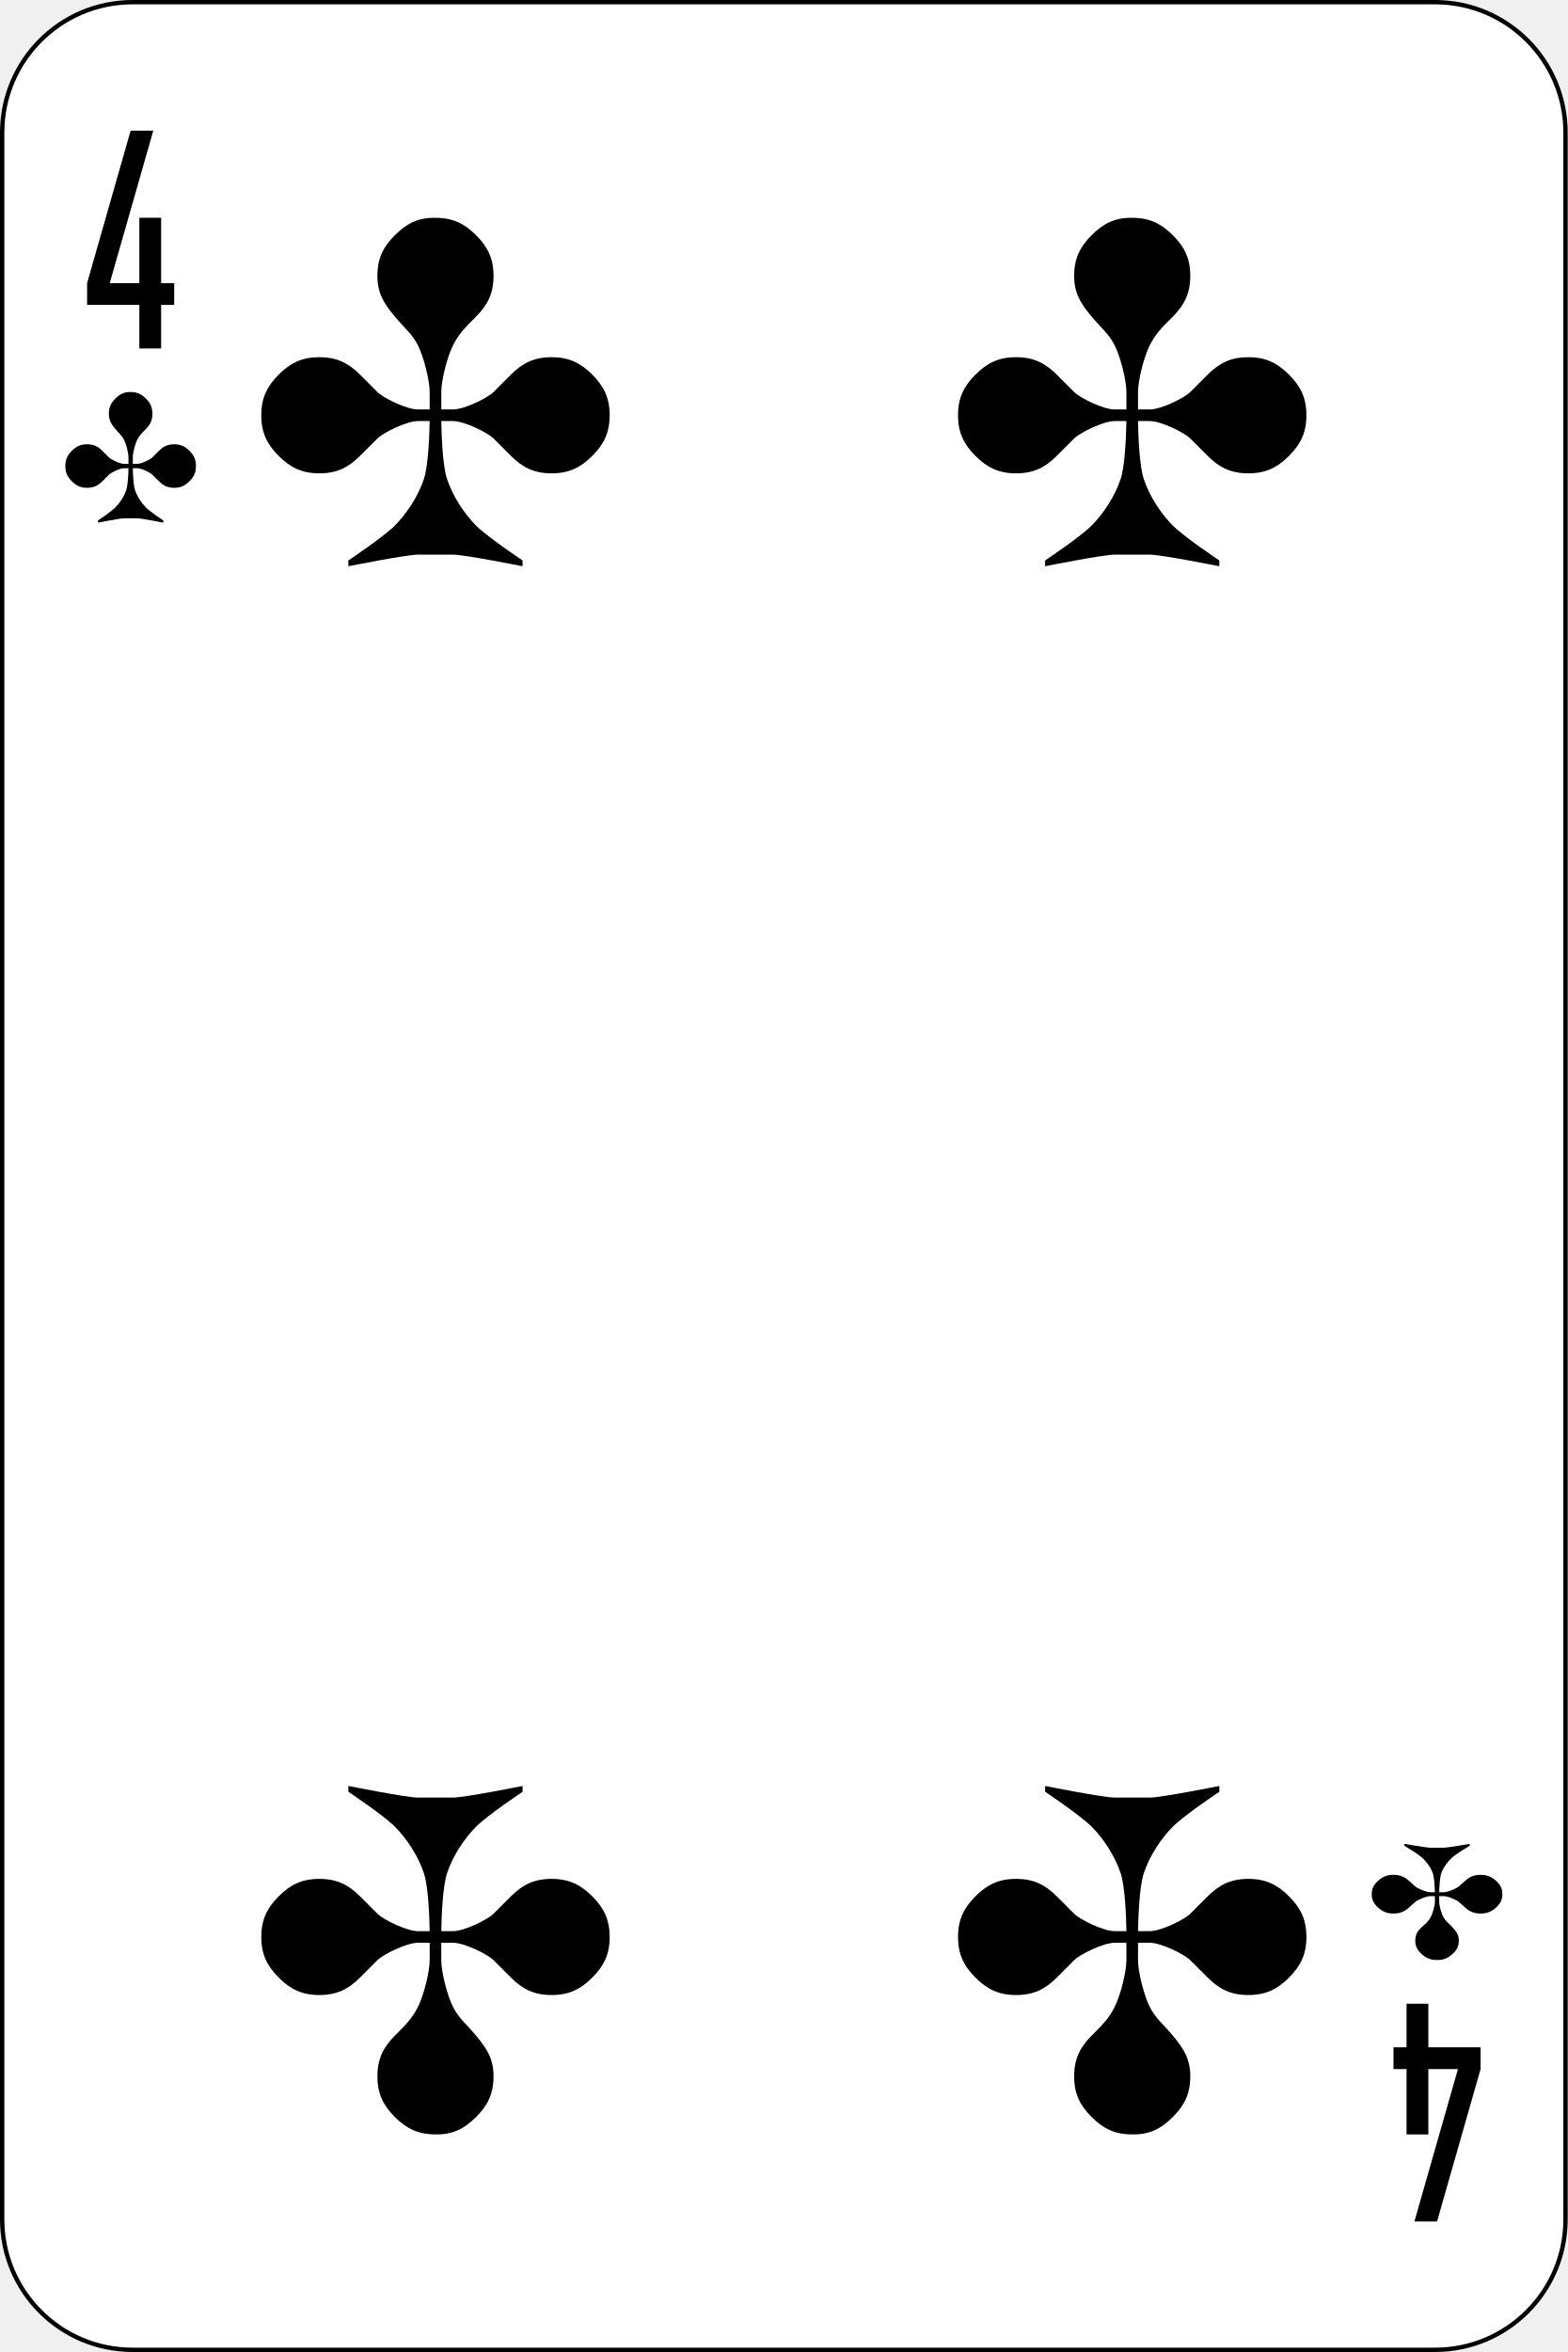
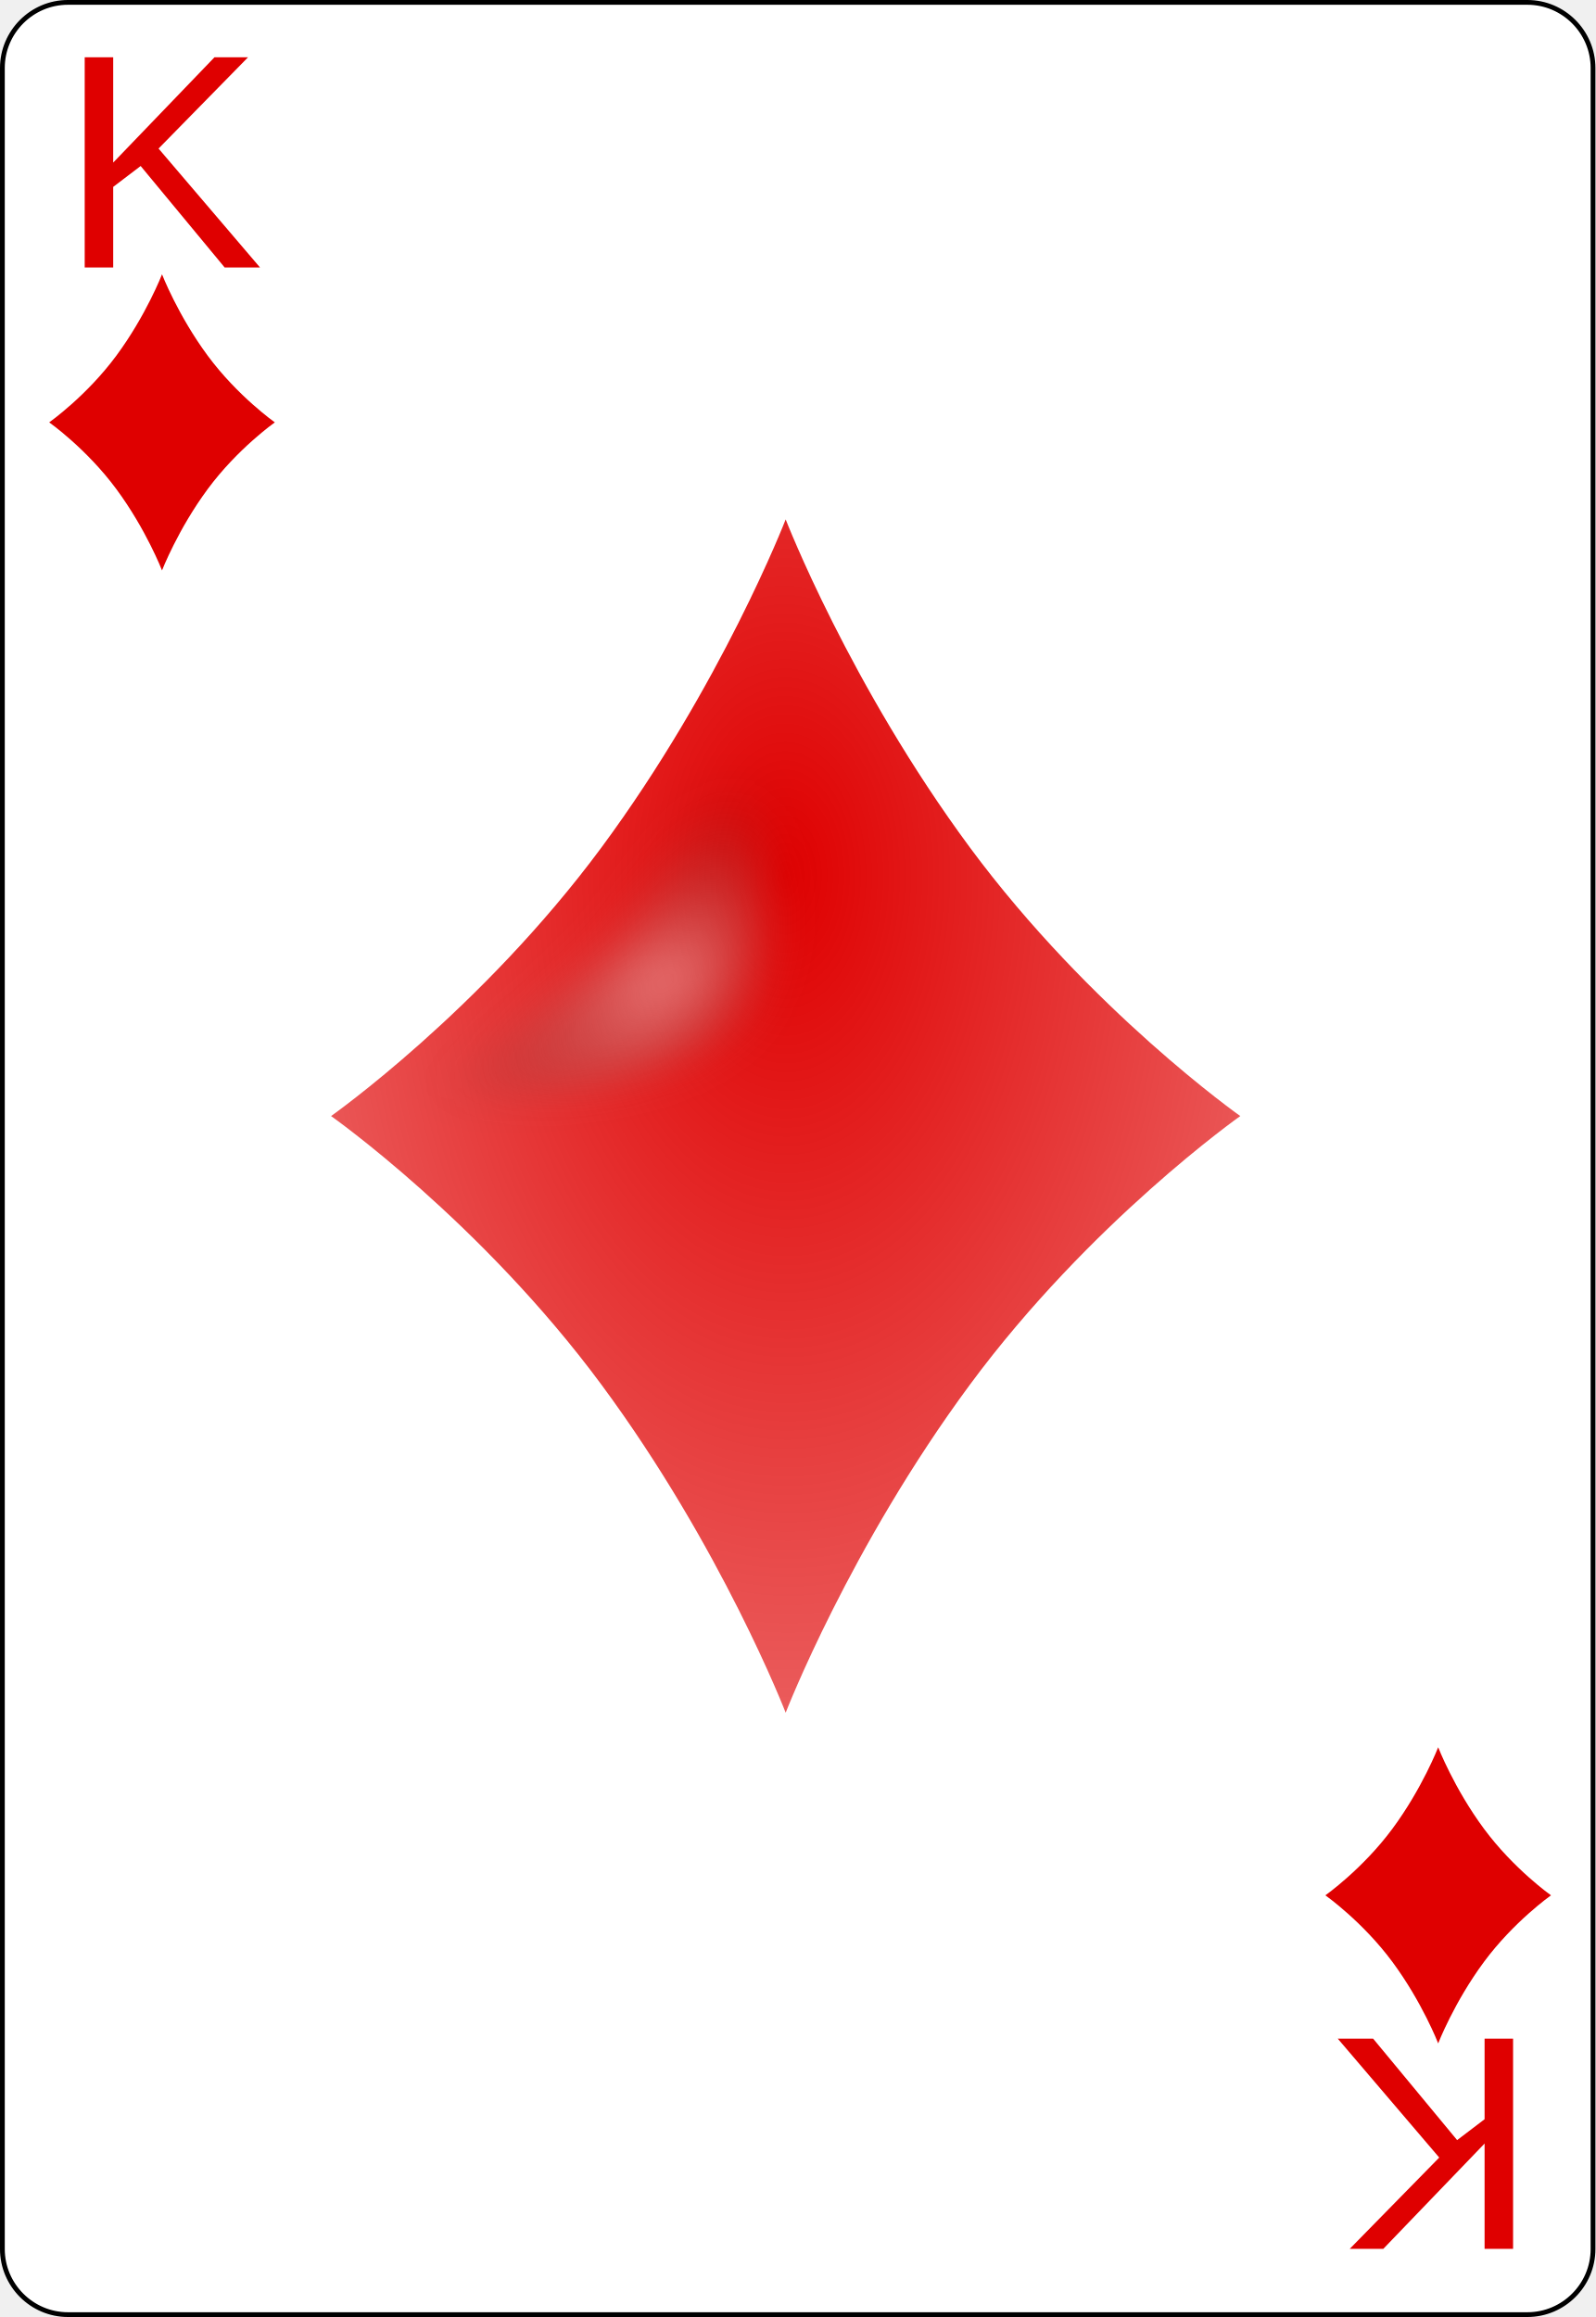
- <svg xmlns="http://www.w3.org/2000/svg" id="svg3035" viewBox="0 0 360 540" version="1.1" height="540" width="360">
-   <defs id="defs3039" />
-   <g transform="translate(0,-512.36)" id="four_of_clubs">
-     <rect fill="#fff" x="0.5" y="512.86" stroke="#000" width="359" height="539" rx="29.944" id="rect162" />
-     <path d="m 30,542.36 -10,35 v 5 h 12 v 10 h 5 v -10 h 3 v -5 h -3 v -15 h -5 v 15 h -6.8 l 10,-35 z" id="path164" />
-     <path d="m 330,1022.4 10,-35 v -5 h -12 v -10 h -5 v 10 h -3 v 5 h 3 v 15 h 5 v -15 h 6.8 l -10,35 z" id="path166" />
-     <path d="m 100,562.37 c -3.999,-0.082 -6.667,1.333 -9.333,4 -2.667,2.667 -4,5.333 -4,9.333 0,4 1.518,6.372 4,9.333 2.375,2.833 4,4 5.333,6.666 1.333,2.667 2.667,8 2.667,10.666 v 4 H 96 c -2.667,0 -8,-2.667 -9.333,-4 l -4,-4 c -2.667,-2.667 -5.333,-4 -9.333,-4 -4,0 -6.667,1.333 -9.333,4 -2.667,2.667 -4,5.333 -4,9.333 0,4 1.333,6.666 4,9.333 2.667,2.667 5.333,4 9.333,4 4,0 6.667,-1.333 9.333,-4 l 4,-4 c 1.333,-1.333 6.667,-4 9.333,-4 h 2.667 c -0.066,3.776 -0.346,10.37 -1.333,13.333 -1.333,4 -4,8 -6.667,10.666 -2.667,2.667 -10.667,8 -10.667,8 v 1.333 c 0,0 13.333,-2.667 16,-2.667 h 8 c 2.667,0 16,2.667 16,2.667 v -1.333 c 0,0 -8,-5.333 -10.667,-8 -2.667,-2.667 -5.333,-6.666 -6.667,-10.666 -0.988,-2.963 -1.267,-9.557 -1.333,-13.333 h 2.67 c 2.667,0 8,2.667 9.333,4 l 4,4 c 2.667,2.667 5.333,4 9.333,4 4,0 6.667,-1.333 9.333,-4 2.667,-2.667 4,-5.333 4,-9.333 0,-4 -1.333,-6.666 -4,-9.333 -2.667,-2.667 -5.333,-4 -9.333,-4 -4,0 -6.667,1.333 -9.333,4 l -4,4 c -1.333,1.333 -6.667,4 -9.333,4 h -2.667 v -4 c 0,-2.667 1.333,-8 2.667,-10.666 1.333,-2.667 2.667,-4 5.333,-6.666 2.653,-2.653 4,-5.333 4,-9.333 0,-4 -1.333,-6.666 -4,-9.333 -2.667,-2.667 -5.333,-4 -9.333,-4" id="path168" />
-     <path d="m 260,562.37 c -3.999,-0.082 -6.667,1.333 -9.333,4 -2.667,2.667 -4,5.333 -4,9.333 0,4 1.518,6.372 4,9.333 2.375,2.833 4,4 5.333,6.666 1.333,2.667 2.667,8 2.667,10.666 v 4 h -2.67 c -2.667,0 -8,-2.667 -9.333,-4 l -4,-4 c -2.667,-2.667 -5.333,-4 -9.333,-4 -4,0 -6.667,1.333 -9.333,4 -2.667,2.667 -4,5.333 -4,9.333 0,4 1.333,6.666 4,9.333 2.667,2.667 5.333,4 9.333,4 4,0 6.667,-1.333 9.333,-4 l 4,-4 c 1.333,-1.333 6.667,-4 9.333,-4 h 2.667 c -0.066,3.776 -0.346,10.37 -1.333,13.333 -1.333,4 -4,8 -6.667,10.666 -2.667,2.667 -10.667,8 -10.667,8 v 1.333 c 0,0 13.333,-2.667 16,-2.667 h 8 c 2.667,0 16,2.667 16,2.667 v -1.333 c 0,0 -8,-5.333 -10.667,-8 -2.667,-2.667 -5.333,-6.666 -6.667,-10.666 -0.988,-2.963 -1.267,-9.557 -1.333,-13.333 H 264 c 2.667,0 8,2.667 9.333,4 l 4,4 c 2.667,2.667 5.333,4 9.333,4 4,0 6.667,-1.333 9.333,-4 2.667,-2.667 4,-5.333 4,-9.333 0,-4 -1.333,-6.666 -4,-9.333 -2.667,-2.667 -5.333,-4 -9.333,-4 -4,0 -6.667,1.333 -9.333,4 l -4,4 c -1.333,1.333 -6.667,4 -9.333,4 h -2.667 v -4 c 0,-2.667 1.333,-8 2.667,-10.666 1.333,-2.667 2.667,-4 5.333,-6.666 2.653,-2.653 4,-5.333 4,-9.333 0,-4 -1.333,-6.666 -4,-9.333 -2.667,-2.667 -5.333,-4 -9.333,-4" id="path170" />
-     <path d="m 260,1002.4 c 3.999,0.081 6.667,-1.333 9.333,-4 2.667,-2.667 4,-5.333 4,-9.333 0,-4 -1.518,-6.372 -4,-9.333 -2.375,-2.833 -4,-4 -5.333,-6.666 -1.333,-2.667 -2.667,-8 -2.667,-10.666 v -4 h 2.67 c 2.667,0 8,2.667 9.333,4 l 4,4 c 2.667,2.667 5.333,4 9.333,4 4,0 6.667,-1.333 9.333,-4 2.667,-2.667 4,-5.333 4,-9.333 0,-4 -1.333,-6.666 -4,-9.333 -2.667,-2.667 -5.333,-4 -9.333,-4 -4,0 -6.667,1.333 -9.333,4 l -4,4 c -1.333,1.333 -6.667,4 -9.333,4 h -2.667 c 0.066,-3.776 0.346,-10.37 1.333,-13.333 1.333,-4 4,-8 6.667,-10.666 2.667,-2.667 10.667,-8 10.667,-8 v -1.333 c 0,0 -13.333,2.667 -16,2.667 h -8 c -2.667,0 -16,-2.667 -16,-2.667 v 1.333 c 0,0 8,5.333 10.667,8 2.667,2.667 5.333,6.666 6.667,10.666 0.988,2.963 1.267,9.557 1.333,13.333 H 256 c -2.667,0 -8,-2.667 -9.333,-4 l -4,-4 c -2.667,-2.667 -5.333,-4 -9.333,-4 -4,0 -6.667,1.333 -9.333,4 -2.667,2.667 -4,5.333 -4,9.333 0,4 1.333,6.666 4,9.333 2.667,2.667 5.333,4 9.333,4 4,0 6.667,-1.333 9.333,-4 l 4,-4 c 1.333,-1.333 6.667,-4 9.333,-4 h 2.667 v 4 c 0,2.667 -1.333,8 -2.667,10.666 -1.333,2.667 -2.667,4 -5.333,6.666 -2.653,2.653 -4,5.333 -4,9.333 0,4 1.333,6.666 4,9.333 2.667,2.667 5.333,4 9.333,4" id="path172" />
-     <path d="m 100,1002.4 c 3.999,0.081 6.667,-1.333 9.333,-4 2.667,-2.667 4,-5.333 4,-9.333 0,-4 -1.518,-6.372 -4,-9.333 -2.375,-2.833 -4,-4 -5.333,-6.666 -1.333,-2.667 -2.667,-8 -2.667,-10.666 v -4 h 2.67 c 2.667,0 8,2.667 9.333,4 l 4,4 c 2.667,2.667 5.333,4 9.333,4 4,0 6.667,-1.333 9.333,-4 2.667,-2.667 4,-5.333 4,-9.333 0,-4 -1.333,-6.666 -4,-9.333 -2.667,-2.667 -5.333,-4 -9.333,-4 -4,0 -6.667,1.333 -9.333,4 l -4,4 c -1.333,1.333 -6.667,4 -9.333,4 h -2.667 c 0.066,-3.776 0.346,-10.37 1.333,-13.333 1.333,-4 4,-8 6.667,-10.666 2.667,-2.667 10.667,-8 10.667,-8 v -1.333 c 0,0 -13.333,2.667 -16,2.667 h -8 c -2.667,0 -16,-2.667 -16,-2.667 v 1.333 c 0,0 8,5.333 10.667,8 2.667,2.667 5.333,6.666 6.667,10.666 0.988,2.963 1.267,9.557 1.333,13.333 h -2.667 c -2.667,0 -8,-2.667 -9.333,-4 l -4,-4 c -2.667,-2.667 -5.333,-4 -9.333,-4 -4,0 -6.667,1.333 -9.333,4 -2.667,2.667 -4,5.333 -4,9.333 0,4 1.333,6.666 4,9.333 2.667,2.667 5.333,4 9.333,4 4,0 6.667,-1.333 9.333,-4 l 4,-4 c 1.333,-1.333 6.667,-4 9.333,-4 h 2.667 v 4 c 0,2.667 -1.333,8 -2.667,10.666 -1.333,2.667 -2.667,4 -5.333,6.666 -2.653,2.653 -4,5.333 -4,9.333 0,4 1.333,6.666 4,9.333 2.667,2.667 5.333,4 9.333,4" id="path174" />
-     <path d="m 30,602.36 c -1.5,-0.031 -2.5,0.5 -3.5,1.5 -1,1 -1.5,2 -1.5,3.5 0,1.5 0.569,2.39 1.5,3.5 0.891,1.063 1.5,1.5 2,2.5 0.5,1 1,3 1,4 v 1.5 h -1 c -1,0 -3,-1 -3.5,-1.5 l -1.5,-1.5 c -1,-1 -2,-1.5 -3.5,-1.5 -1.5,0 -2.5,0.5 -3.5,1.5 -1,1 -1.5,2 -1.5,3.5 0,1.5 0.5,2.5 1.5,3.5 1,1 2,1.5 3.5,1.5 1.5,0 2.5,-0.5 3.5,-1.5 l 1.5,-1.5 c 0.5,-0.5 2.5,-1.5 3.5,-1.5 h 1 c -0.025,1.416 -0.13,3.889 -0.5,5 -0.5,1.5 -1.5,3 -2.5,4 -1,1 -4,3 -4,3 v 0.5 c 0,0 5,-1 6,-1 h 3 c 1,0 6,1 6,1 v -0.5 c 0,0 -3,-2 -4,-3 -1,-1 -2,-2.5 -2.5,-4 -0.37,-1.111 -0.475,-3.584 -0.5,-5 h 1 c 1,0 3,1 3.5,1.5 l 1.5,1.5 c 1,1 2,1.5 3.5,1.5 1.5,0 2.5,-0.5 3.5,-1.5 1,-1 1.5,-2 1.5,-3.5 0,-1.5 -0.5,-2.5 -1.5,-3.5 -1,-1 -2,-1.5 -3.5,-1.5 -1.5,0 -2.5,0.5 -3.5,1.5 l -1.5,1.5 c -0.5,0.5 -2.5,1.5 -3.5,1.5 h -1 v -1.5 c 0,-1 0.5,-3 1,-4 0.5,-1 1,-1.5 2,-2.5 0.995,-0.995 1.5,-2 1.5,-3.5 0,-1.5 -0.5,-2.5 -1.5,-3.5 -1,-1 -2,-1.5 -3.5,-1.5" id="path176" />
-     <path d="m 330,962.36 c 1.5,0.028 2.5,-0.445 3.5,-1.333 1,-0.889 1.5,-1.778 1.5,-3.111 0,-1.333 -0.569,-2.124 -1.5,-3.111 -0.891,-0.944 -1.5,-1.333 -2,-2.222 -0.5,-0.889 -1,-2.667 -1,-3.556 v -1.333 h 1 c 1,0 3,0.889 3.5,1.333 l 1.5,1.333 c 1,0.889 2,1.333 3.5,1.333 1.5,0 2.5,-0.445 3.5,-1.333 1,-0.889 1.5,-1.778 1.5,-3.111 0,-1.333 -0.5,-2.222 -1.5,-3.111 -1,-0.889 -2,-1.333 -3.5,-1.333 -1.5,0 -2.5,0.444 -3.5,1.333 l -1.5,1.333 c -0.5,0.444 -2.5,1.333 -3.5,1.333 h -1 c 0.025,-1.259 0.13,-3.457 0.5,-4.445 0.5,-1.333 1.5,-2.667 2.5,-3.556 1,-0.889 4,-2.667 4,-2.667 v -0.444 c 0,0 -5,0.889 -6,0.889 h -3 c -1,0 -6,-0.889 -6,-0.889 v 0.444 c 0,0 3,1.778 4,2.667 1,0.889 2,2.222 2.5,3.556 0.37,0.988 0.475,3.186 0.5,4.445 h -1 c -1,0 -3,-0.889 -3.5,-1.333 l -1.5,-1.333 c -1,-0.889 -2,-1.333 -3.5,-1.333 -1.5,0 -2.5,0.444 -3.5,1.333 -1,0.889 -1.5,1.778 -1.5,3.111 0,1.333 0.5,2.222 1.5,3.111 1,0.889 2,1.333 3.5,1.333 1.5,0 2.5,-0.445 3.5,-1.333 l 1.5,-1.333 c 0.5,-0.444 2.5,-1.333 3.5,-1.333 h 1 v 1.333 c 0,0.889 -0.5,2.667 -1,3.556 -0.5,0.889 -1,1.333 -2,2.222 -0.995,0.885 -1.5,1.778 -1.5,3.111 0,1.333 0.5,2.222 1.5,3.111 1,0.889 2,1.333 3.5,1.333" id="path178" />
+ <svg xmlns="http://www.w3.org/2000/svg" xmlns:xlink="http://www.w3.org/1999/xlink" width="167.087pt" height="242.667pt" viewBox="0 0 167.087 242.667" xml:space="preserve" id="svg2" version="1.1">
+   <defs id="defs41">
+     <radialGradient xlink:href="#linearGradient3773" id="radialGradient3781" cx="-0.158" cy="-8.835" fx="-0.158" fy="-8.835" r="8" gradientTransform="matrix(-1.584269,-0.02349808,0.03071979,-2.477574,-0.2485638,-26.71351)" gradientUnits="userSpaceOnUse" />
+     <linearGradient id="linearGradient3773">
+       <stop style="stop-color:#000000;stop-opacity:1;" offset="0" id="stop3775" />
+       <stop style="stop-color:#000000;stop-opacity:0.649;" offset="1" id="stop3777" />
+     </linearGradient>
+     <radialGradient xlink:href="#linearGradient3773" id="radialGradient3957" cx="-0.158" cy="-8.835" fx="-0.158" fy="-8.835" r="8" gradientTransform="matrix(-1.584269,-0.02349808,0.03071979,-2.477574,-0.2485638,-26.71351)" gradientUnits="userSpaceOnUse" />
+     <linearGradient id="linearGradient3959">
+       <stop style="stop-color:#000000;stop-opacity:1;" offset="0" id="stop3961" />
+       <stop style="stop-color:#000000;stop-opacity:0.649;" offset="1" id="stop3963" />
+     </linearGradient>
+     <radialGradient r="81.903" fy="509.476" fx="168.025" cy="509.476" cx="168.025" gradientTransform="matrix(1.25656,-0.7774064,0.3366382,0.5361257,-221.2021,359.2426)" gradientUnits="userSpaceOnUse" id="radialGradient3975" xlink:href="#linearGradient3784-4" />
+     <linearGradient id="linearGradient3784-4">
+       <stop style="stop-color:#ffffff;stop-opacity:0.435;" offset="0" id="stop3786-8" />
+       <stop style="stop-color:#000000;stop-opacity:0;" offset="1" id="stop3788-6" />
+     </linearGradient>
+     <radialGradient xlink:href="#linearGradient3784-4-5" id="radialGradient3929" gradientUnits="userSpaceOnUse" gradientTransform="matrix(1.25656,-0.7774064,0.3366382,0.5361257,-221.2021,359.2426)" cx="168.025" cy="509.476" fx="168.025" fy="509.476" r="81.903" />
+     <linearGradient id="linearGradient3784-4-5">
+       <stop style="stop-color:#ffffff;stop-opacity:0.489;" offset="0" id="stop3786-8-0" />
+       <stop style="stop-color:#000000;stop-opacity:0;" offset="1" id="stop3788-6-3" />
+     </linearGradient>
+     <radialGradient xlink:href="#linearGradient3784-4-1" id="radialGradient3927" gradientUnits="userSpaceOnUse" gradientTransform="matrix(1.25656,-0.7774064,0.3366382,0.5361257,-221.2021,359.2426)" cx="168.025" cy="509.476" fx="168.025" fy="509.476" r="81.903" />
+     <linearGradient id="linearGradient3784-4-1">
+       <stop style="stop-color:#ffffff;stop-opacity:0.237;" offset="0" id="stop3786-8-03" />
+       <stop style="stop-color:#000000;stop-opacity:0;" offset="1" id="stop3788-6-6" />
+     </linearGradient>
+     <linearGradient id="linearGradient3768">
+       <stop style="stop-color:#df0000;stop-opacity:1;" offset="0" id="stop3770" />
+       <stop style="stop-color:#df0000;stop-opacity:0.672;" offset="1" id="stop3772" />
+     </linearGradient>
+     <linearGradient id="linearGradient3784-4-6">
+       <stop style="stop-color:#ffffff;stop-opacity:0.313;" offset="0" id="stop3786-8-8" />
+       <stop style="stop-color:#000000;stop-opacity:0;" offset="1" id="stop3788-6-8" />
+     </linearGradient>
+     <radialGradient r="81.903" fy="492.632" fx="159.354" cy="492.632" cx="159.354" gradientTransform="matrix(1.089478,-0.715138,0.4464527,0.6562658,-244.9333,290.9185)" gradientUnits="userSpaceOnUse" id="radialGradient4013-8" xlink:href="#linearGradient3784-4-2" />
+     <linearGradient id="linearGradient3784-4-2">
+       <stop style="stop-color:#ffffff;stop-opacity:0.29;" offset="0" id="stop3786-8-1" />
+       <stop style="stop-color:#000000;stop-opacity:0;" offset="1" id="stop3788-6-5" />
+     </linearGradient>
+     <linearGradient id="linearGradient2984">
+       <stop style="stop-color:#df0000;stop-opacity:1;" offset="0" id="stop2986" />
+       <stop style="stop-color:#df0000;stop-opacity:0.641;" offset="1" id="stop2988" />
+     </linearGradient>
+     <linearGradient id="linearGradient3784-4-4">
+       <stop style="stop-color:#ffffff;stop-opacity:0.435;" offset="0" id="stop3786-8-8-2" />
+       <stop style="stop-color:#000000;stop-opacity:0;" offset="1" id="stop3788-6-1" />
+     </linearGradient>
+     <filter color-interpolation-filters="sRGB" id="filter3834-6-0" x="-0.139" width="1.279" y="-0.162" height="1.325">
+       <feGaussianBlur stdDeviation="9.511" id="feGaussianBlur3836-6-6" />
+     </filter>
+     <radialGradient r="81.903" fy="511.223" fx="171.487" cy="511.223" cx="171.487" gradientTransform="matrix(1.152989,-0.6739155,0.3948202,0.6754904,-233.6326,270.4008)" gradientUnits="userSpaceOnUse" id="radialGradient3100" xlink:href="#linearGradient3784-4-4" />
+     <radialGradient xlink:href="#linearGradient2984" id="radialGradient3137" gradientUnits="userSpaceOnUse" gradientTransform="matrix(-1.122416,0.00551393,-0.00908973,-1.85031,-0.0293938,-10.2277)" cx="1.6632675e-13" cy="-3.234" fx="1.6632675e-13" fy="-3.234" r="8" />
+   </defs>
+   <g id="Layer_x0020_1" style="fill-rule:nonzero;clip-rule:nonzero;stroke:#000000;stroke-miterlimit:4;">
+     <path style="fill:#FFFFFF;stroke-width:0.5;" d="M166.837,235.548c0,3.777-3.087,6.869-6.871,6.869H7.111c-3.775,0-6.861-3.092-6.861-6.869V7.12C0.25,3.343,3.336,0.25,7.111,0.25h152.855    c3.784,0,6.871,3.093,6.871,6.87v228.428z" id="path5" />
+     <g style="stroke:none;" id="g7">
+       <g id="g9">
+ 				
+ 			</g>
+     </g>
+     <g id="g15">
+ 			
+ 		</g>
+     <g id="g19">
+ 			
+ 		</g>
+     <g style="stroke:none;" id="g23">
+       <g id="g25">
+ 				
+ 			</g>
+     </g>
+     <g style="stroke:none;" id="g31">
+       <g id="g33">
+ 				
+ 			</g>
+     </g>
+   </g>
+   <text xml:space="preserve" style="font-size:32px;font-style:normal;font-weight:normal;line-height:125%;letter-spacing:0px;word-spacing:0px;fill:#df0000;fill-opacity:1;stroke:none;font-family:Bitstream Vera Sans" x="6.246" y="28.013" id="text3788">
+     <tspan id="tspan3790" x="6.246" y="28.013" style="font-style:normal;font-variant:normal;font-weight:normal;font-stretch:normal;fill:#df0000;fill-opacity:1;font-family:Arial;-inkscape-font-specification:Arial">K</tspan>
+   </text>
+   <text xml:space="preserve" style="font-size:32px;font-style:normal;font-weight:normal;line-height:125%;letter-spacing:0px;word-spacing:0px;fill:#df0000;fill-opacity:1;stroke:none;font-family:Bitstream Vera Sans" x="-161.088" y="-213.515" id="text3788-4" transform="scale(-1,-1)">
+     <tspan id="tspan3790-3" x="-161.088" y="-213.515" style="font-style:normal;font-variant:normal;font-weight:normal;font-stretch:normal;fill:#df0000;fill-opacity:1;font-family:Arial;-inkscape-font-specification:Arial">K</tspan>
+   </text>
+   <g transform="matrix(0.1700144,0,0,0.1700144,19.51711,29.79434)" id="g3011">
+     <g id="layer1-2" transform="matrix(35.0051,0,0,35.0051,369.1837,512.2729)">
+       <path d="M 3.243,-4.725 C 1.126,-7.589 0,-10.5 0,-10.5 c 0,0 -1.126,2.911 -3.243,5.775 C -5.361,-1.862 -8,0 -8,0 -8,0 -5.361,1.861 -3.243,4.726 -1.126,7.589 0,10.5 0,10.5 0,10.5 1.126,7.589 3.243,4.726 5.361,1.861 8,0 8,0 8,0 5.361,-1.862 3.243,-4.725 z" id="dl" style="fill:url(#radialGradient3137);fill-opacity:1" />
+     </g>
+     <path transform="matrix(-1.465212,0.2369433,-0.2453813,-1.517391,660.3062,1148.701)" id="path3762-6" d="m 117.301,604.266 c 0,0 -8.068,-94.95 22.857,-122.857 34.761,-31.369 140,-11.429 140,-11.429 0,0 -71.54,24.838 -100,48.571 -27.21,22.692 -62.857,85.714 -62.857,85.714 z" style="fill:url(#radialGradient3100);fill-opacity:1;stroke:none;filter:url(#filter3834-6-0)" />
+   </g>
+   <g transform="matrix(1.476906,0,0,1.476906,16.9681,44.23616)" id="layer1-2-6">
+     <path style="fill:#df0000" id="dl-6" d="M 3.243,-4.725 C 1.126,-7.589 0,-10.5 0,-10.5 c 0,0 -1.126,2.911 -3.243,5.775 C -5.361,-1.862 -8,0 -8,0 -8,0 -5.361,1.861 -3.243,4.726 -1.126,7.589 0,10.5 0,10.5 0,10.5 1.126,7.589 3.243,4.726 5.361,1.861 8,0 8,0 8,0 5.361,-1.862 3.243,-4.725 z" />
+   </g>
+   <g transform="matrix(1.476906,0,0,1.476906,150.6209,198.5035)" id="layer1-2-6-4">
+     <path style="fill:#df0000" id="dl-6-9" d="M 3.243,-4.725 C 1.126,-7.589 0,-10.5 0,-10.5 c 0,0 -1.126,2.911 -3.243,5.775 C -5.361,-1.862 -8,0 -8,0 -8,0 -5.361,1.861 -3.243,4.726 -1.126,7.589 0,10.5 0,10.5 0,10.5 1.126,7.589 3.243,4.726 5.361,1.861 8,0 8,0 8,0 5.361,-1.862 3.243,-4.725 z" />
  </g>
</svg>
